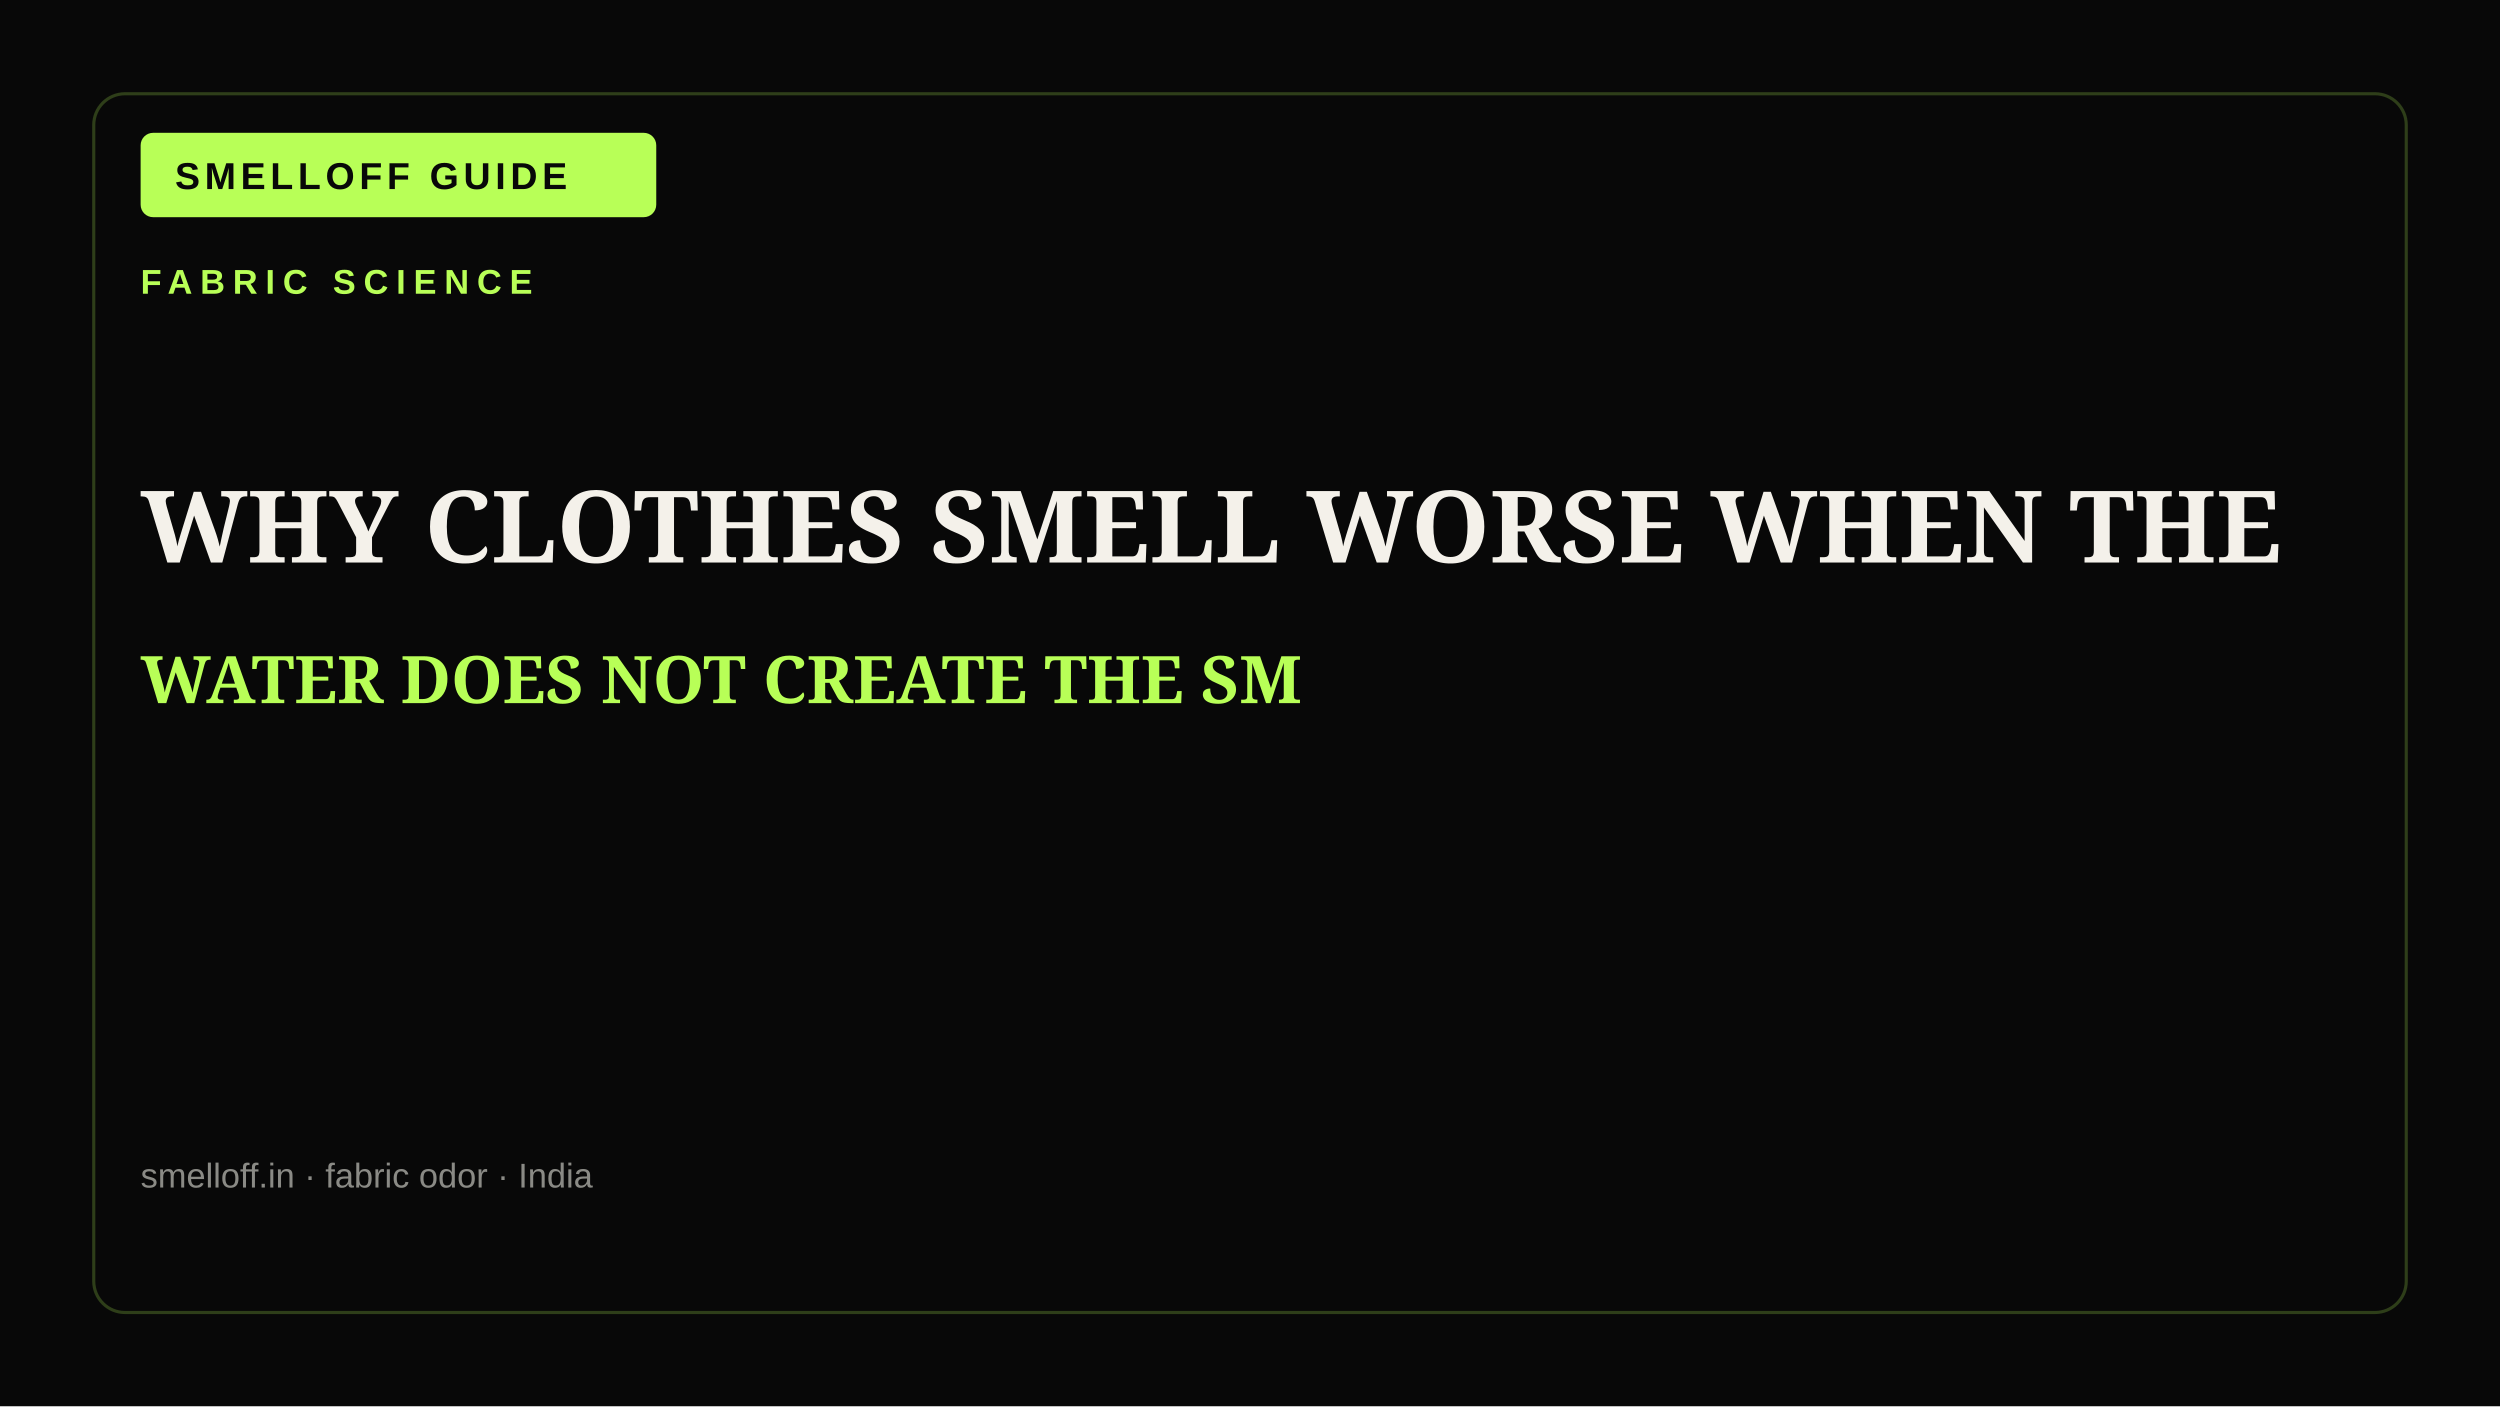
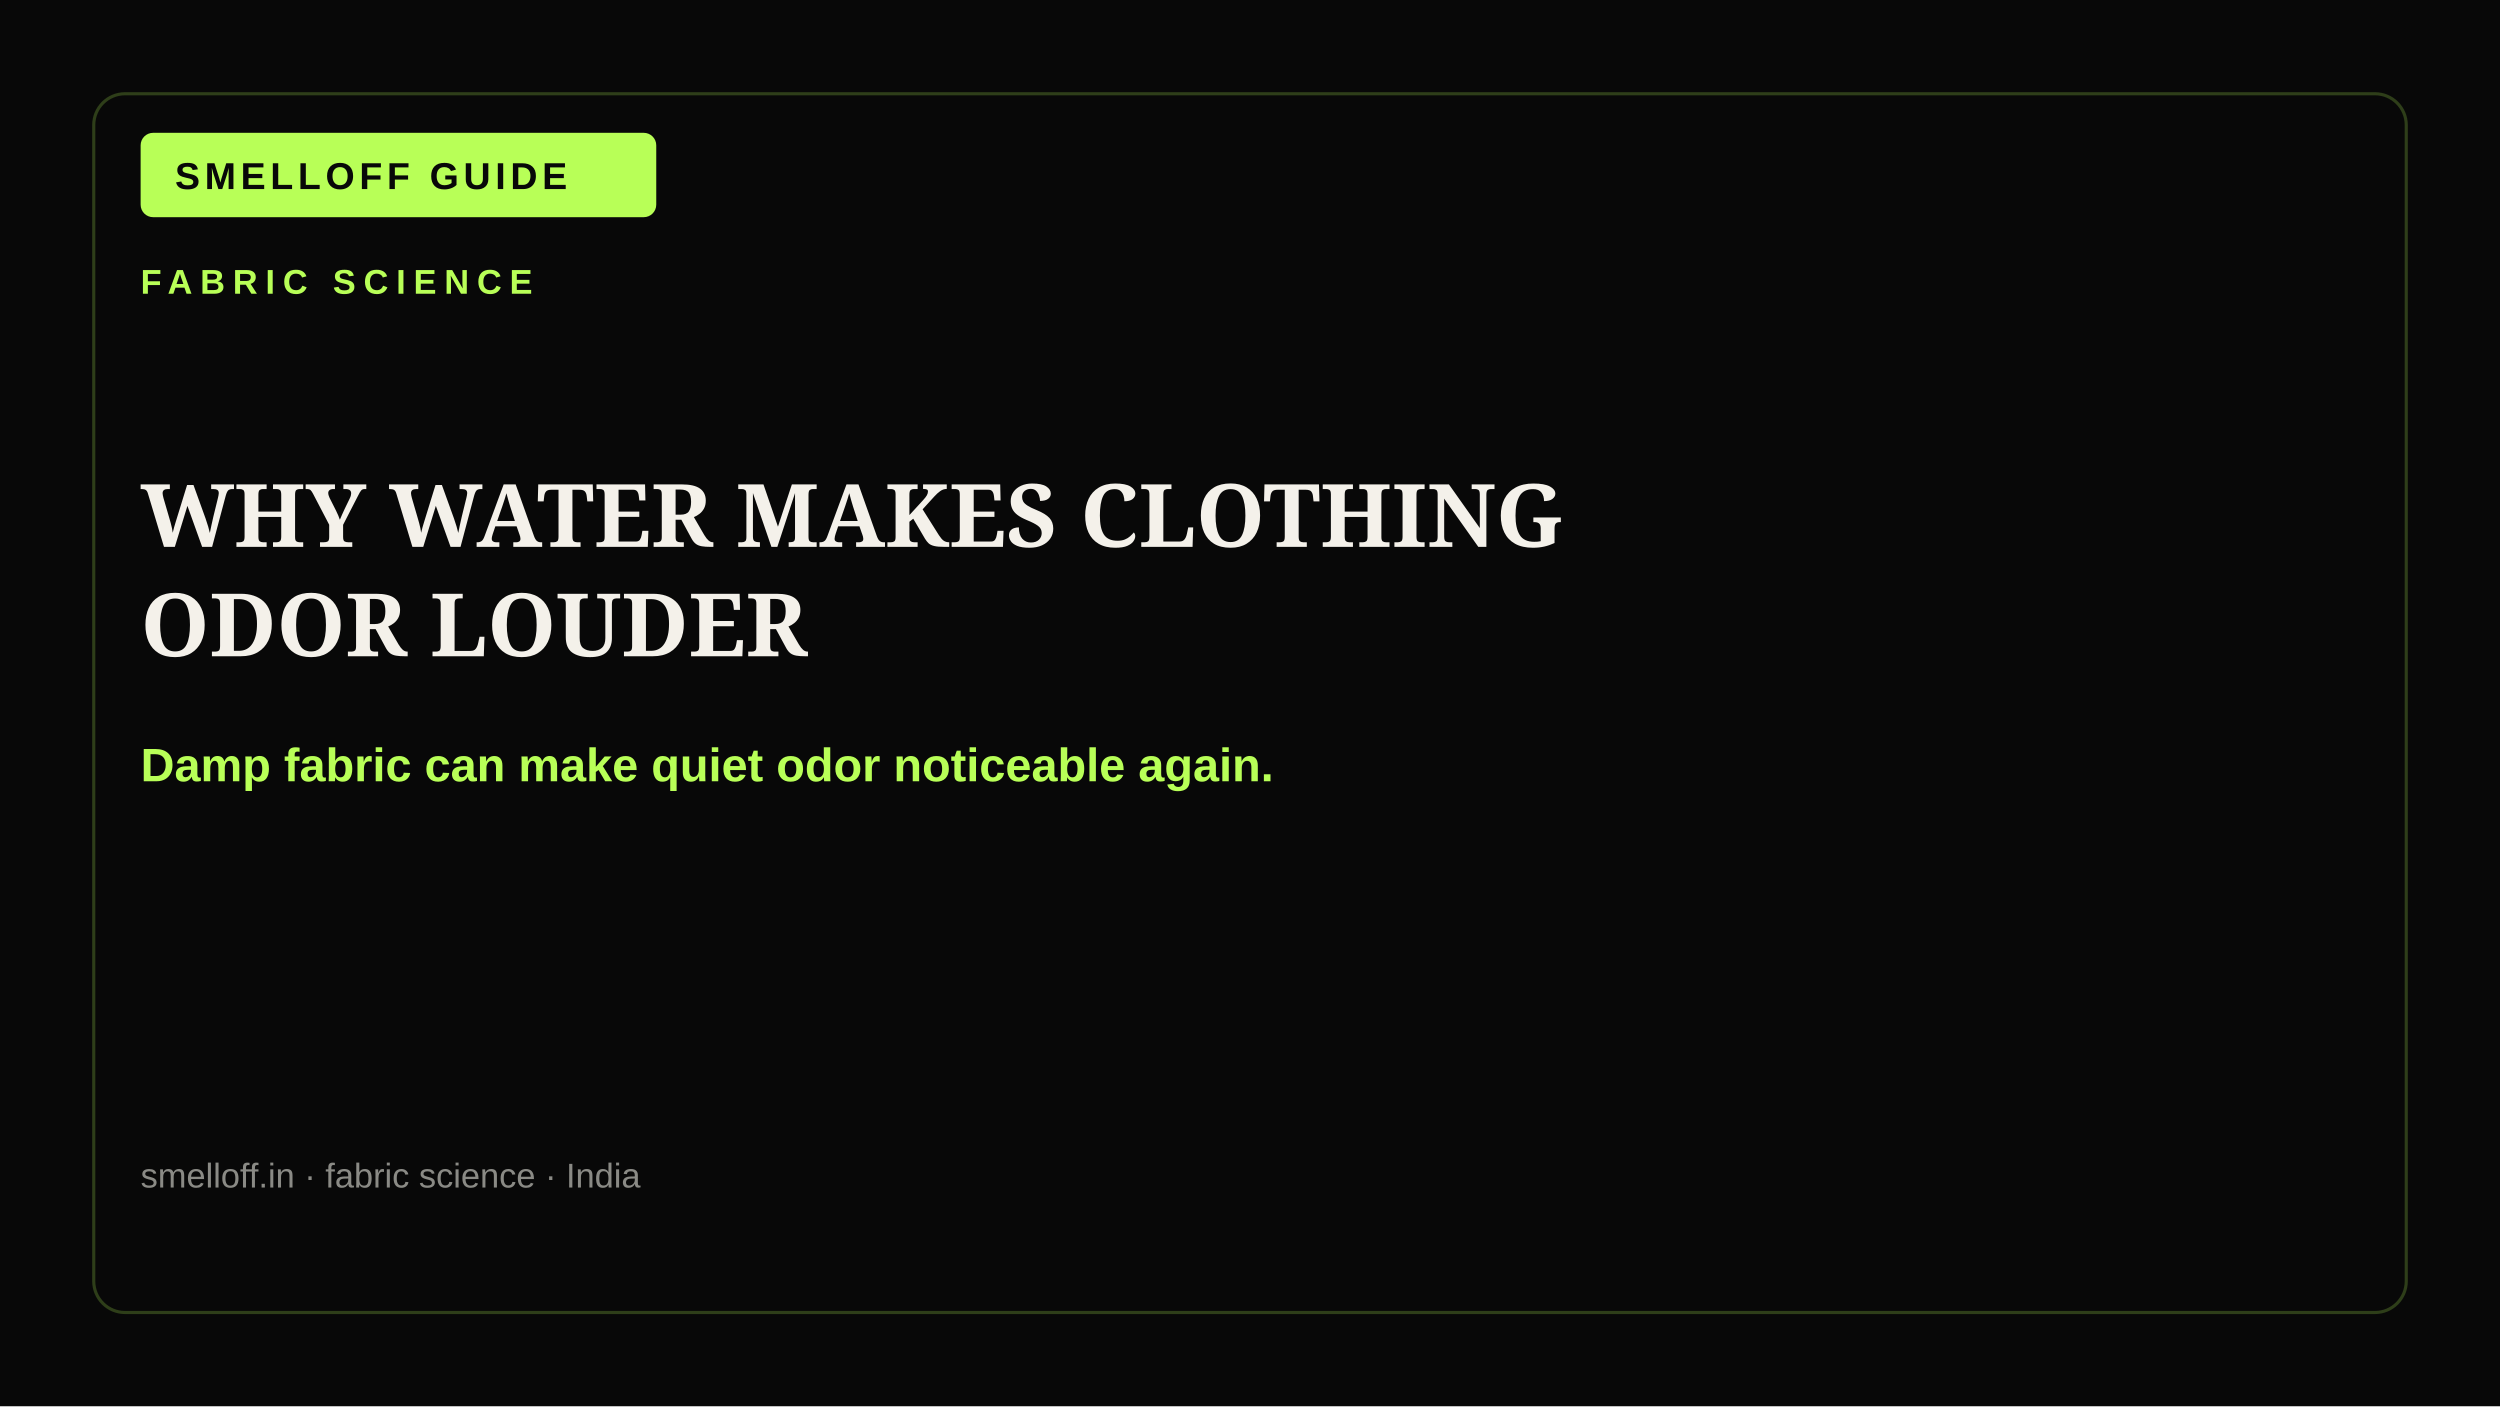
<svg xmlns="http://www.w3.org/2000/svg" width="1600" height="900" viewBox="0 0 1600 900">
  <rect width="1600" height="900" fill="#080808" />
  <rect x="60" y="60" width="1480" height="780" rx="20" fill="none" stroke="#B8FF57" stroke-opacity=".22" stroke-width="2" />
  <rect x="90" y="85" width="330" height="54" rx="8" fill="#B8FF57" />
-   <text x="112" y="121" font-family="Arial" font-size="24" font-weight="700" letter-spacing="3" fill="#080808">SMELLOFF GUIDE</text>
-   <text x="90" y="188" font-family="Arial" font-size="22" font-weight="700" letter-spacing="5" fill="#B8FF57">FABRIC SCIENCE</text>
-   <text x="90" y="360" font-family="Georgia,serif" font-size="64" font-weight="900" fill="#F4F1EA">WHY CLOTHES SMELL WORSE WHEN THE</text>
-   <text x="90" y="450" font-family="Georgia,serif" font-size="42" font-weight="700" fill="#B8FF57">WATER DOES NOT CREATE THE SM</text>
-   <text x="90" y="760" font-family="Arial" font-size="22" fill="#8A8A85">smelloff.in · fabric odor · India</text>
+   <text x="112" y="121" font-family="Arial,sans-serif" font-size="24" font-weight="700" letter-spacing="3" fill="#080808">SMELLOFF GUIDE</text>
+   <text x="90" y="188" font-family="Arial,sans-serif" font-size="22" font-weight="700" letter-spacing="5" fill="#B8FF57">FABRIC SCIENCE</text>
+   <text x="90" y="350" font-family="Georgia,serif" font-size="56" font-weight="900" fill="#F4F1EA">WHY WATER MAKES CLOTHING</text>
+   <text x="90" y="420" font-family="Georgia,serif" font-size="56" font-weight="900" fill="#F4F1EA">ODOR LOUDER</text>
+   <text x="90" y="500" font-family="Arial,sans-serif" font-size="30" font-weight="700" fill="#B8FF57">Damp fabric can make quiet odor noticeable again.</text>
+   <text x="90" y="760" font-family="Arial,sans-serif" font-size="22" fill="#8A8A85">smelloff.in · fabric science · India</text>
</svg>
